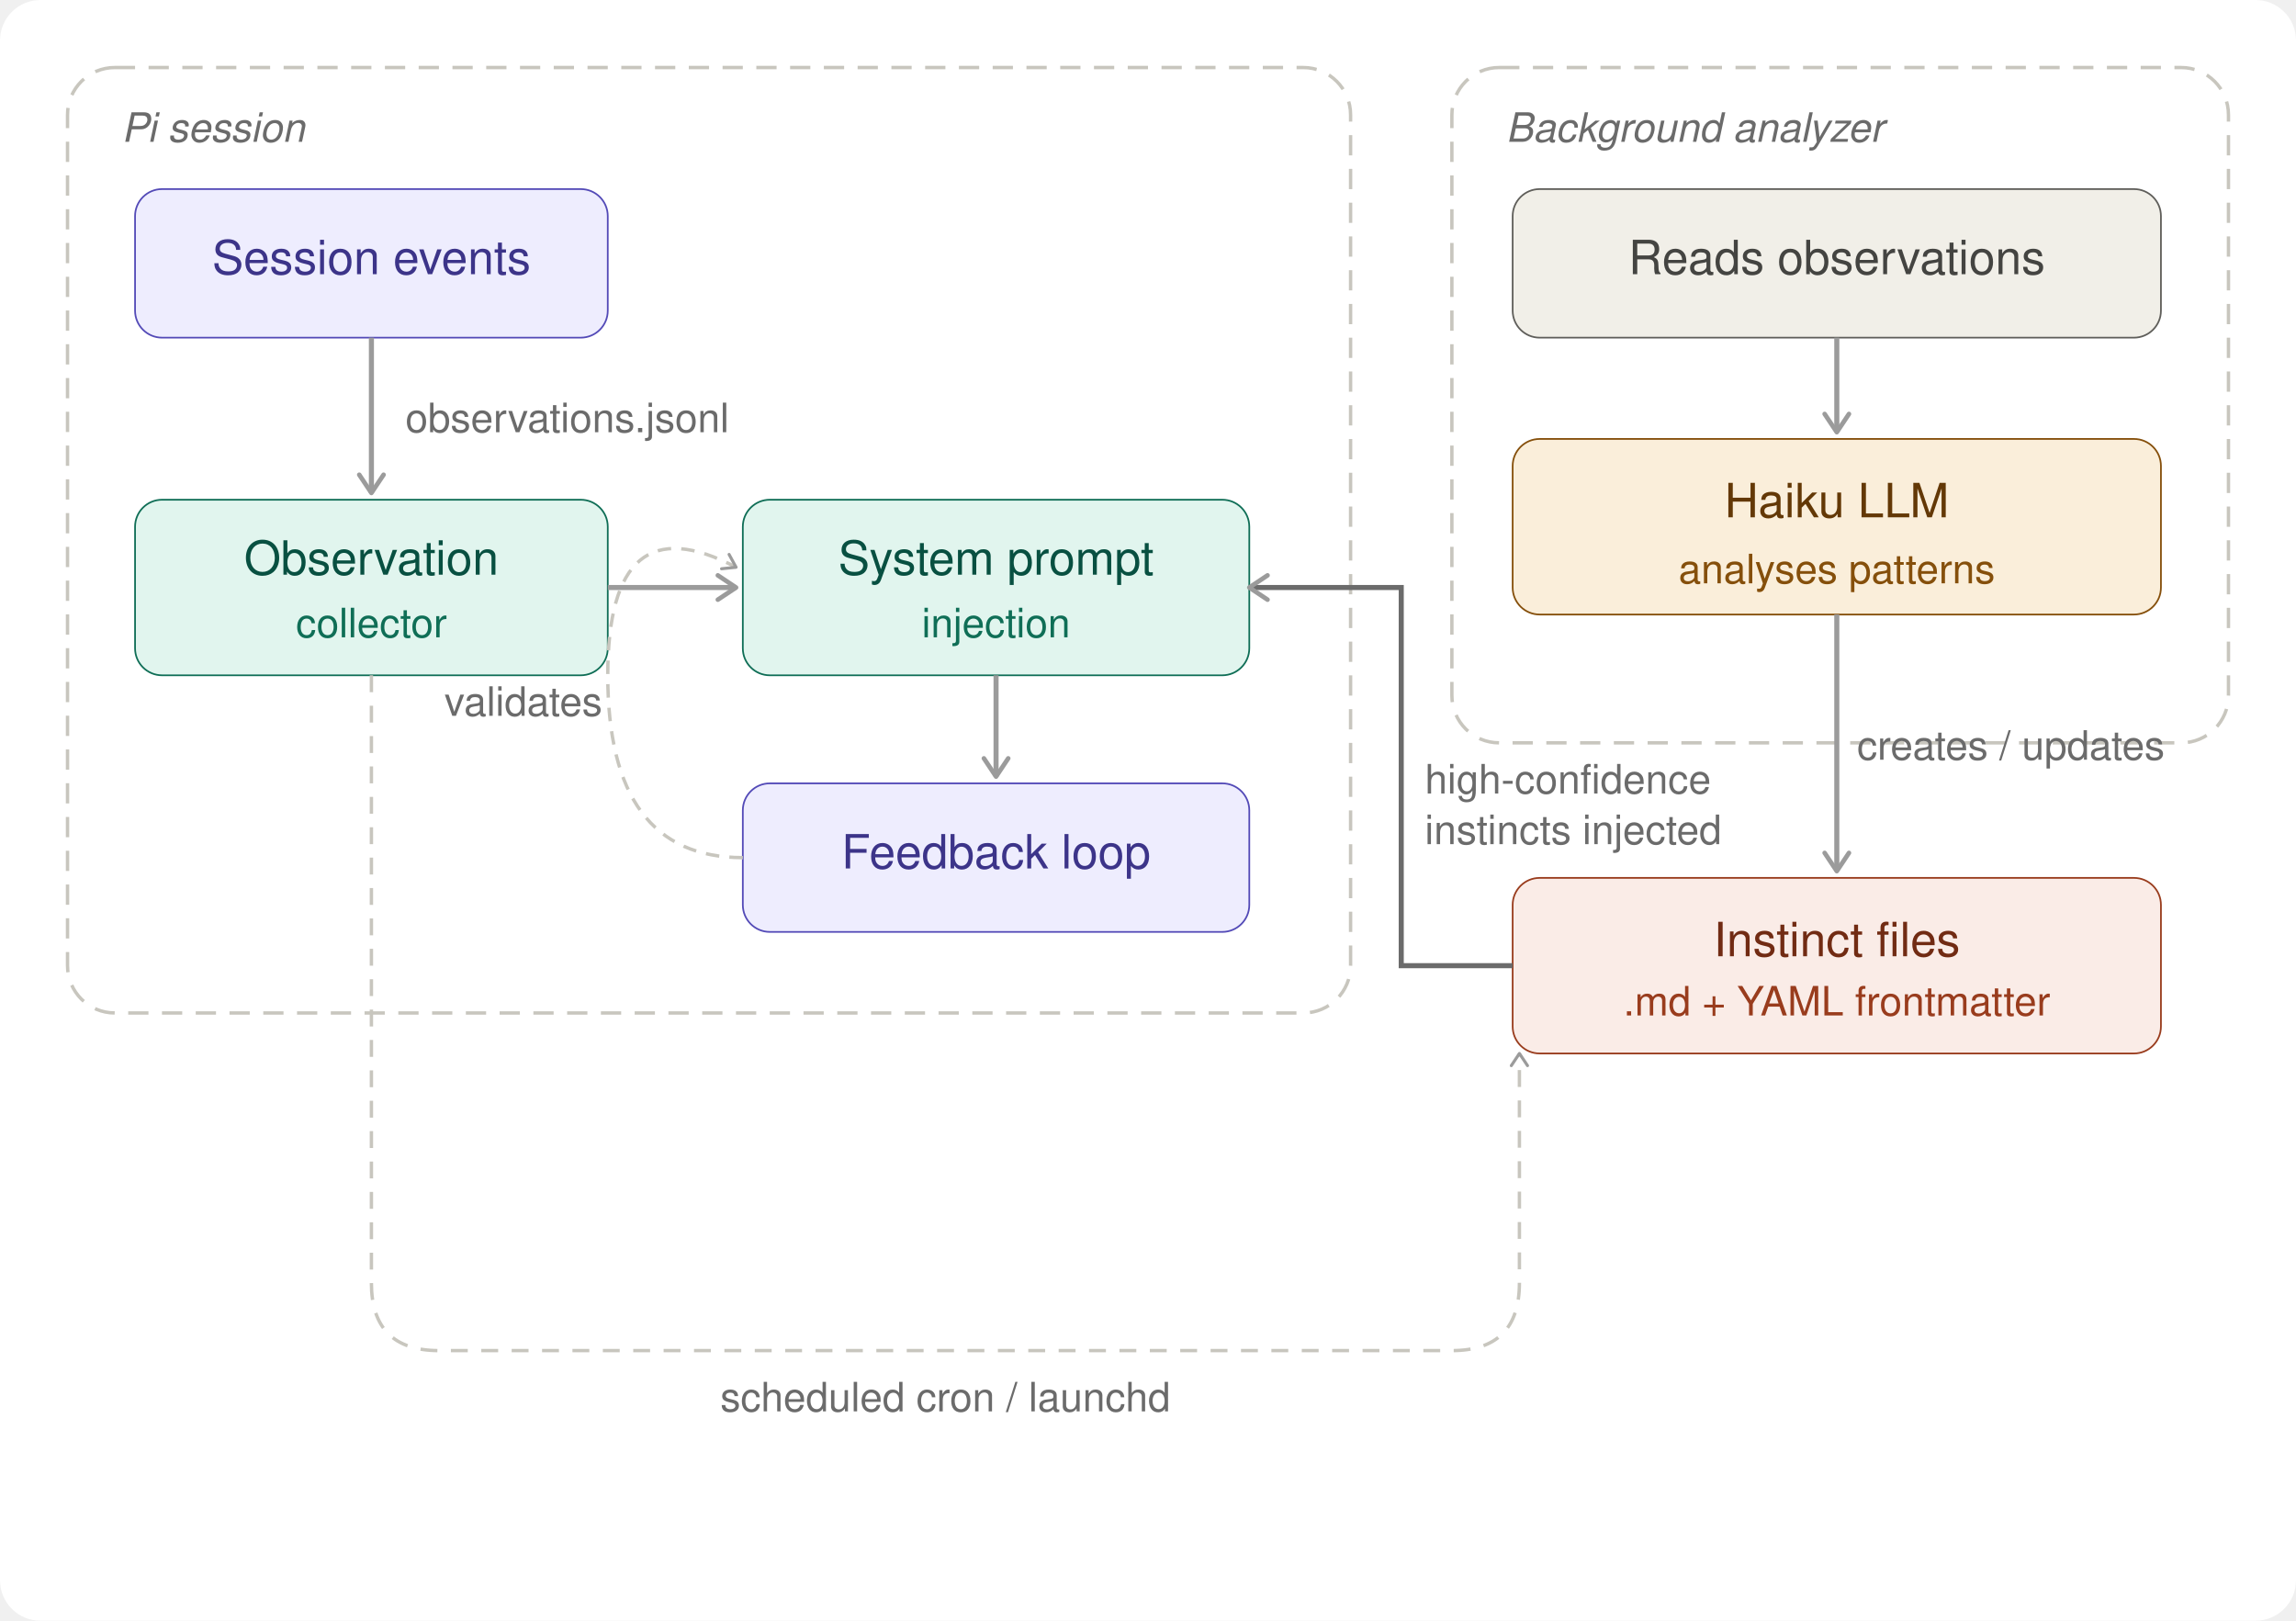
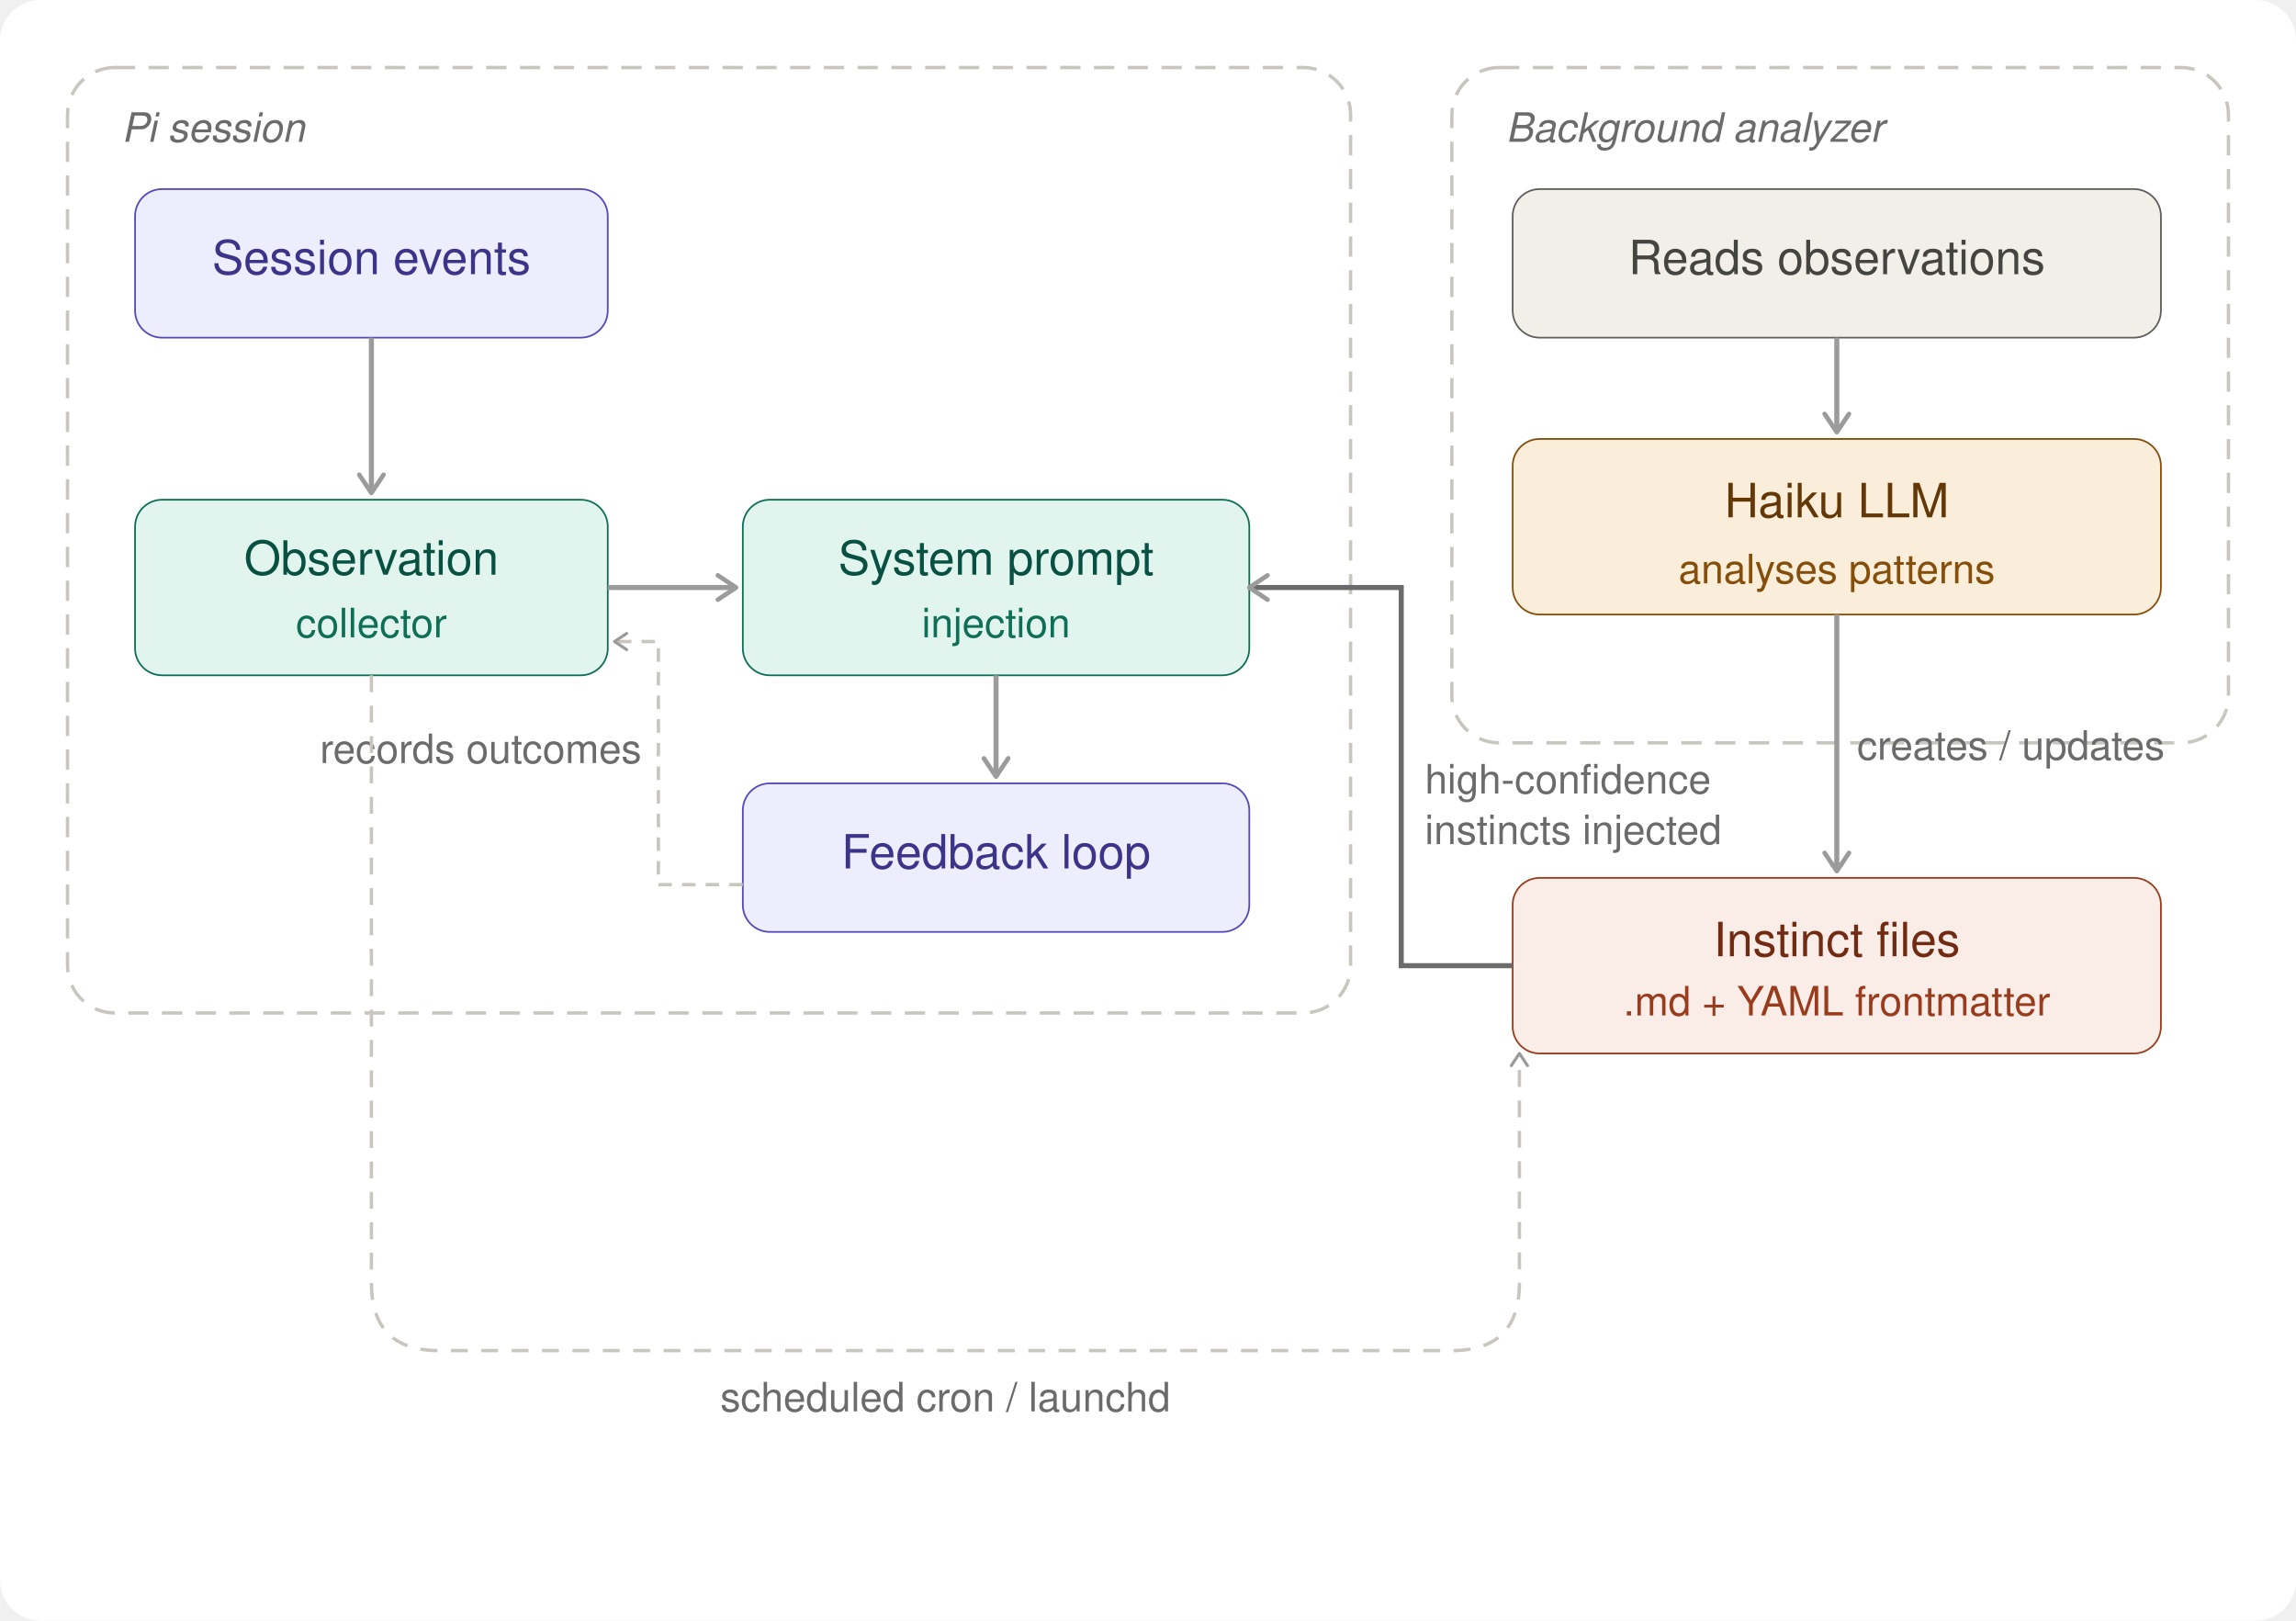
<svg xmlns="http://www.w3.org/2000/svg" width="100%" viewBox="0 0 680 480">
  <defs>
    <style>
    text { font-family: -apple-system, BlinkMacSystemFont, "Segoe UI", Helvetica, Arial, sans-serif; }
    .th { font-size: 14px; font-weight: 500; fill: #1a1a1a; }
    .ts { font-size: 12px; font-weight: 400; fill: #6b6b6b; }
    .arr { stroke: #9b9b9b; stroke-width: 1.5; fill: none; }
    .node { cursor: pointer; }

    /* Purple */
    .c-purple rect { fill: #EEEDFE; stroke: #534AB7; }
    .c-purple text.th { fill: #3C3489; }
    .c-purple text.ts { fill: #534AB7; }

    /* Teal */
    .c-teal rect { fill: #E1F5EE; stroke: #0F6E56; }
    .c-teal text.th { fill: #085041; }
    .c-teal text.ts { fill: #0F6E56; }

    /* Amber */
    .c-amber rect { fill: #FAEEDA; stroke: #854F0B; }
    .c-amber text.th { fill: #633806; }
    .c-amber text.ts { fill: #854F0B; }

    /* Coral */
    .c-coral rect { fill: #FAECE7; stroke: #993C1D; }
    .c-coral text.th { fill: #712B13; }
    .c-coral text.ts { fill: #993C1D; }

    /* Gray */
    .c-gray rect { fill: #F1EFE8; stroke: #5F5E5A; }
    .c-gray text.th { fill: #444441; }
    .c-gray text.ts { fill: #5F5E5A; }
  </style>
    <marker id="arrow" viewBox="0 0 10 10" refX="8" refY="5" markerWidth="6" markerHeight="6" orient="auto-start-reverse">
      <path d="M2 1L8 5L2 9" fill="none" stroke="#9b9b9b" stroke-width="1.5" stroke-linecap="round" stroke-linejoin="round" />
    </marker>
  </defs>
  <rect width="680" height="480" fill="#ffffff" rx="12" />
  <rect x="20" y="20" width="380" height="280" rx="14" fill="none" stroke="#c8c6be" stroke-width="1" stroke-dasharray="6 4" />
  <text class="ts" x="36" y="42" font-style="italic">Pi session</text>
  <g class="c-purple">
    <rect x="40" y="56" width="140" height="44" rx="8" stroke-width="0.5" />
    <text class="th" x="110" y="78" text-anchor="middle" dominant-baseline="central">Session events</text>
  </g>
  <g class="c-teal">
    <rect x="40" y="148" width="140" height="52" rx="8" stroke-width="0.5" />
    <text class="th" x="110" y="167" text-anchor="middle" dominant-baseline="central">Observation</text>
    <text class="ts" x="110" y="186" text-anchor="middle" dominant-baseline="central">collector</text>
  </g>
  <g class="c-teal">
    <rect x="220" y="148" width="150" height="52" rx="8" stroke-width="0.5" />
    <text class="th" x="295" y="167" text-anchor="middle" dominant-baseline="central">System prompt</text>
    <text class="ts" x="295" y="186" text-anchor="middle" dominant-baseline="central">injection</text>
  </g>
  <g class="c-purple">
    <rect x="220" y="232" width="150" height="44" rx="8" stroke-width="0.5" />
    <text class="th" x="295" y="254" text-anchor="middle" dominant-baseline="central">Feedback loop</text>
  </g>
  <line x1="110" y1="100" x2="110" y2="146" stroke="#9b9b9b" stroke-width="1.5" fill="none" marker-end="url(#arrow)" />
-   <text class="ts" x="168" y="128" text-anchor="middle">observations.jsonl</text>
  <line x1="180" y1="174" x2="218" y2="174" stroke="#9b9b9b" stroke-width="1.5" fill="none" marker-end="url(#arrow)" />
  <line x1="295" y1="200" x2="295" y2="230" stroke="#9b9b9b" stroke-width="1.5" fill="none" marker-end="url(#arrow)" />
-   <path d="M220 254 Q180 254 180 200 Q180 148 218 168" fill="none" stroke="#c8c6be" stroke-width="1" stroke-dasharray="4 3" marker-end="url(#arrow)" />
-   <text class="ts" x="155" y="212" text-anchor="middle">validates</text>
+   <path d="M220 262 L195 262 L195 190 L182 190" fill="none" stroke="#c8c6be" stroke-width="1" stroke-dasharray="4 3" marker-end="url(#arrow)" />
+   <text class="ts" x="190" y="226" text-anchor="end">records outcomes</text>
  <rect x="430" y="20" width="230" height="200" rx="14" fill="none" stroke="#c8c6be" stroke-width="1" stroke-dasharray="6 4" />
  <text class="ts" x="446" y="42" font-style="italic">Background analyzer</text>
  <g class="c-gray">
    <rect x="448" y="56" width="192" height="44" rx="8" stroke-width="0.5" />
    <text class="th" x="544" y="78" text-anchor="middle" dominant-baseline="central">Reads observations</text>
  </g>
  <g class="c-amber">
    <rect x="448" y="130" width="192" height="52" rx="8" stroke-width="0.5" />
    <text class="th" x="544" y="150" text-anchor="middle" dominant-baseline="central">Haiku LLM</text>
    <text class="ts" x="544" y="170" text-anchor="middle" dominant-baseline="central">analyses patterns</text>
  </g>
  <line x1="544" y1="100" x2="544" y2="128" stroke="#9b9b9b" stroke-width="1.5" fill="none" marker-end="url(#arrow)" />
  <g class="c-coral">
    <rect x="448" y="260" width="192" height="52" rx="8" stroke-width="0.5" />
    <text class="th" x="544" y="280" text-anchor="middle" dominant-baseline="central">Instinct files</text>
    <text class="ts" x="544" y="298" text-anchor="middle" dominant-baseline="central">.md + YAML frontmatter</text>
  </g>
  <line x1="544" y1="182" x2="544" y2="258" stroke="#9b9b9b" stroke-width="1.5" fill="none" marker-end="url(#arrow)" />
  <text class="ts" x="550" y="225" text-anchor="start">creates / updates</text>
  <path d="M110 200 L110 380 Q110 400 130 400 L430 400 Q450 400 450 380 L450 312" fill="none" stroke="#c8c6be" stroke-width="1" stroke-dasharray="5 4" marker-end="url(#arrow)" />
  <text class="ts" x="280" y="418" text-anchor="middle">scheduled cron / launchd</text>
  <path d="M448 286 L415 286 L415 174 L370 174" fill="none" stroke="#6b6b6b" stroke-width="1.5" marker-end="url(#arrow)" />
  <text class="ts" x="422" y="235" text-anchor="start">high-confidence</text>
  <text class="ts" x="422" y="250" text-anchor="start">instincts injected</text>
</svg>
